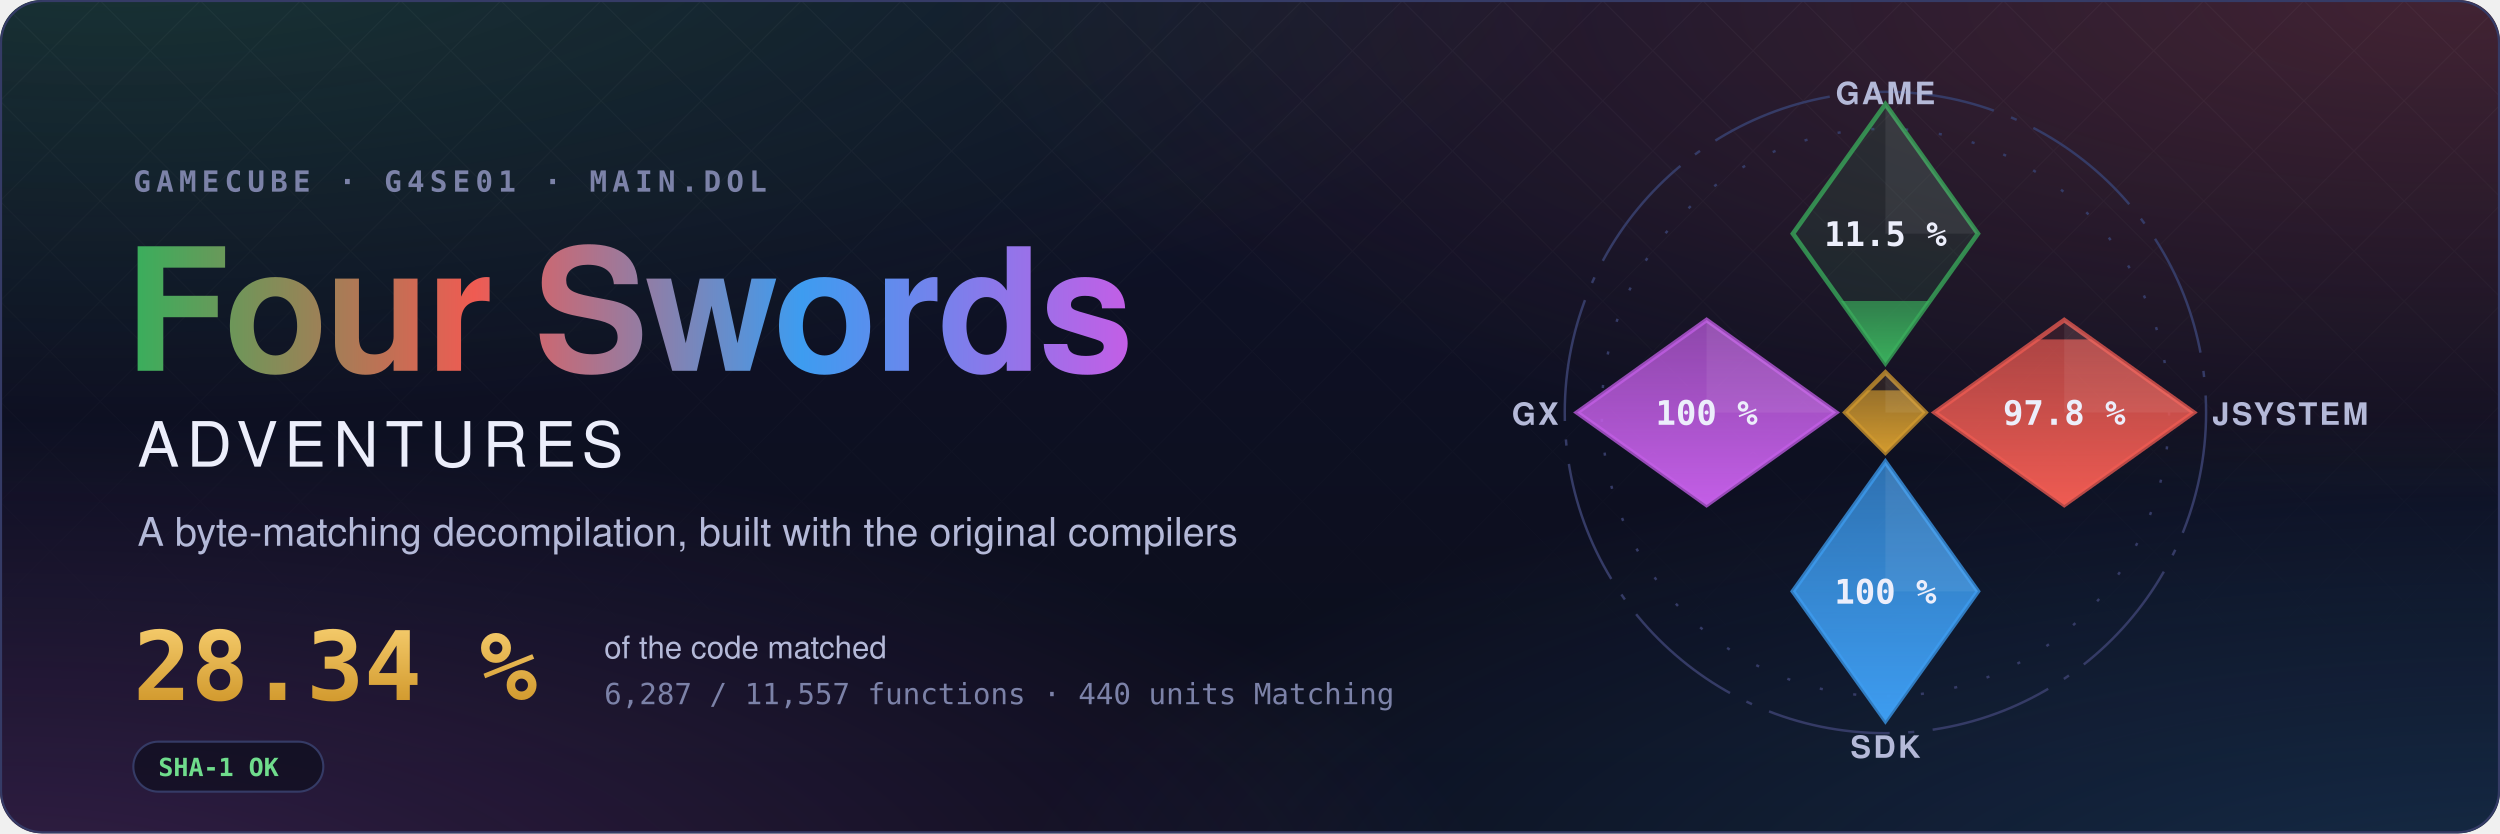
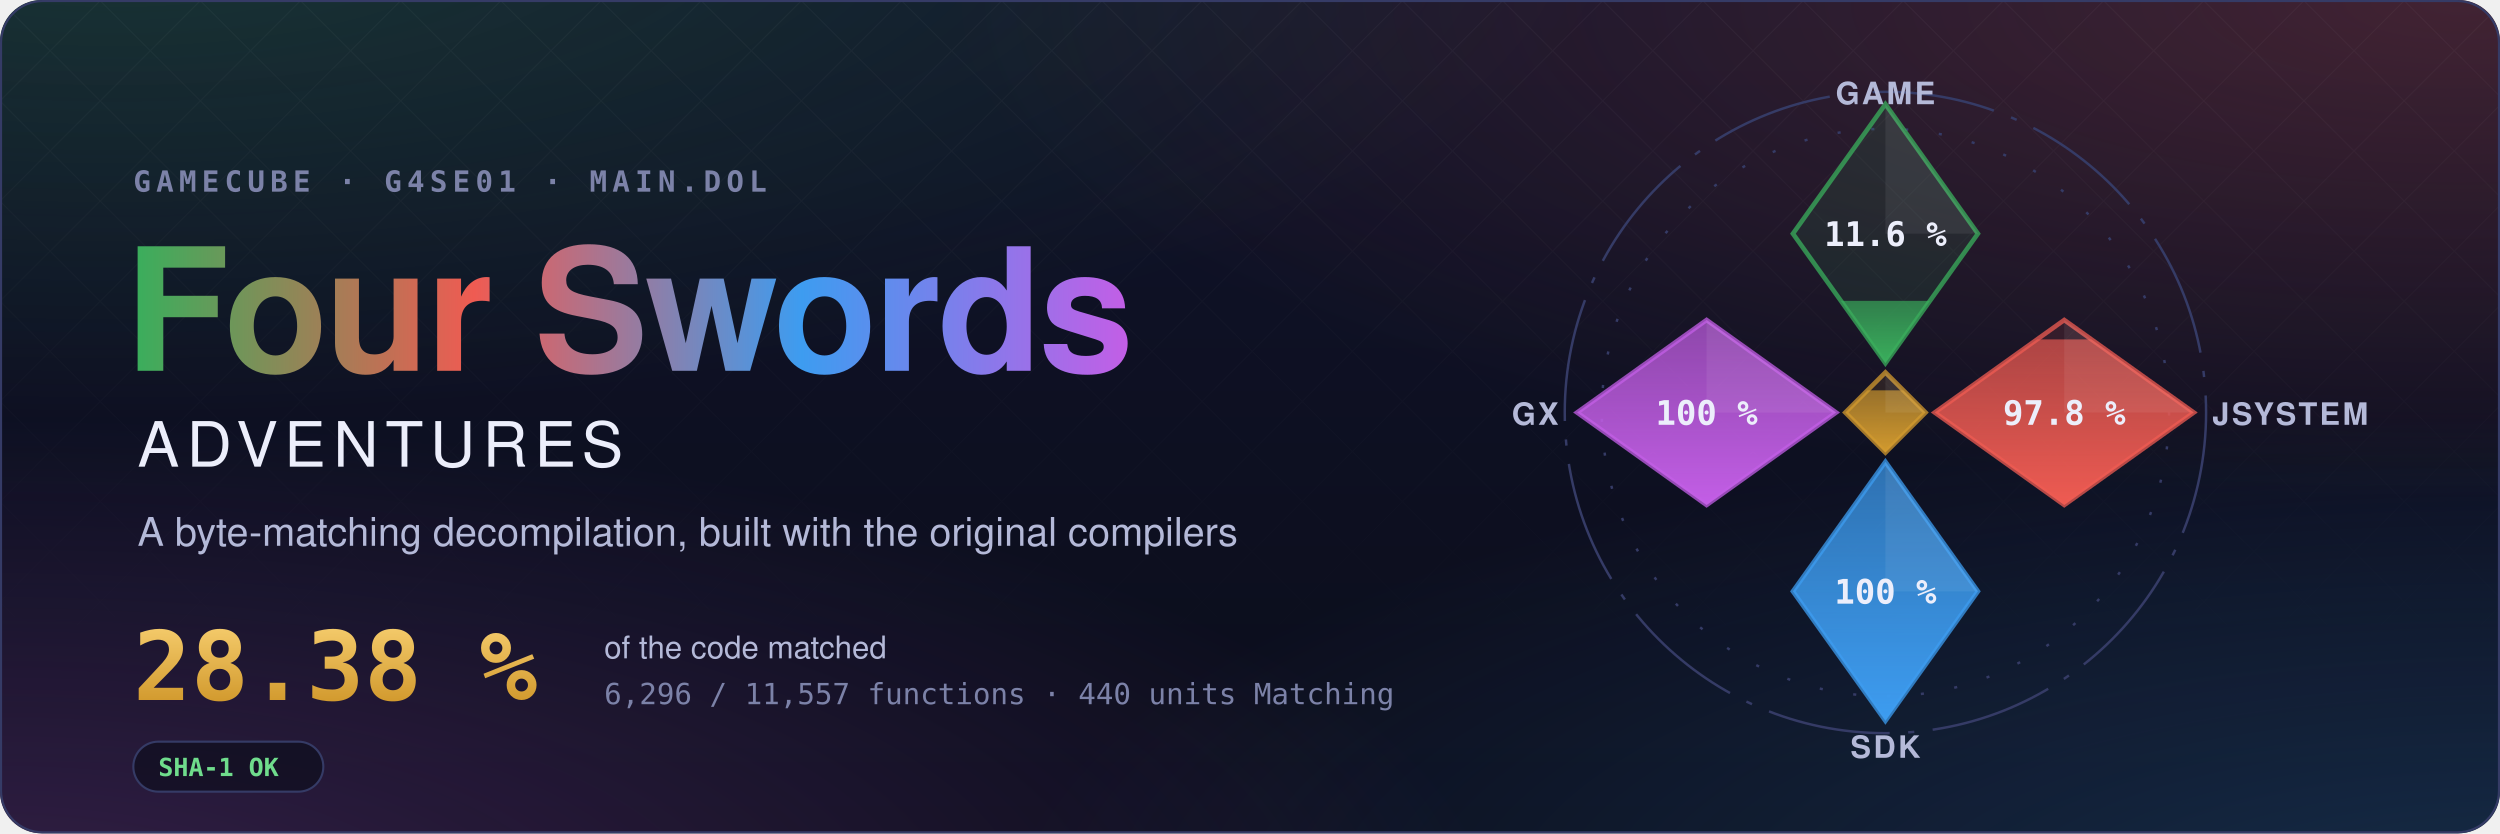
- <svg xmlns="http://www.w3.org/2000/svg" width="1200" height="400" viewBox="0 0 1200 400" role="img" aria-label="Four Swords Adventures decompilation: 28.34 % of the code matched, 6,287 of 11,557 functions">
+ <svg xmlns="http://www.w3.org/2000/svg" width="1200" height="400" viewBox="0 0 1200 400" role="img" aria-label="Four Swords Adventures decompilation: 28.38 % of the code matched, 6,296 of 11,557 functions">
  <style>text { font-family: -apple-system, BlinkMacSystemFont, 'Segoe UI', Helvetica, Arial, sans-serif; } .mono { font-family: ui-monospace, SFMono-Regular, 'SF Mono', Menlo, Consolas, monospace; } .spin { transform-box: fill-box; transform-origin: center; animation: spin 90s linear infinite; } @keyframes spin { to { transform: rotate(360deg); } } .rise { transform-box: fill-box; transform-origin: 50% 100%; animation: rise 1.6s cubic-bezier(.2,.8,.2,1) both; } @keyframes rise { from { transform: scaleY(0); } } @media (prefers-reduced-motion: reduce) { * { animation: none !important; } }</style>
  <defs>
    <radialGradient id="glow0" cx="0.05" cy="-0.1" r="0.6">
      <stop offset="0" stop-color="#3aae5c" stop-opacity="0.22" />
      <stop offset="1" stop-color="#3aae5c" stop-opacity="0" />
    </radialGradient>
    <radialGradient id="glow1" cx="0.98" cy="0.0" r="0.6">
      <stop offset="0" stop-color="#ef5b52" stop-opacity="0.22" />
      <stop offset="1" stop-color="#ef5b52" stop-opacity="0" />
    </radialGradient>
    <radialGradient id="glow2" cx="1.0" cy="1.1" r="0.6">
      <stop offset="0" stop-color="#3d9cf0" stop-opacity="0.22" />
      <stop offset="1" stop-color="#3d9cf0" stop-opacity="0" />
    </radialGradient>
    <radialGradient id="glow3" cx="0.0" cy="1.1" r="0.6">
      <stop offset="0" stop-color="#c35ee6" stop-opacity="0.22" />
      <stop offset="1" stop-color="#c35ee6" stop-opacity="0" />
    </radialGradient>
    <linearGradient id="sky" x1="0" y1="0" x2="0" y2="1">
      <stop offset="0" stop-color="#10132a" />
      <stop offset="1" stop-color="#0b0d1a" />
    </linearGradient>
    <linearGradient id="four" x1="0" y1="0" x2="1" y2="0">
      <stop offset="0" stop-color="#3aae5c" />
      <stop offset="0.34" stop-color="#ef5b52" />
      <stop offset="0.67" stop-color="#3d9cf0" />
      <stop offset="1" stop-color="#c35ee6" />
    </linearGradient>
    <linearGradient id="goldtext" x1="0" y1="0" x2="0" y2="1">
      <stop offset="0" stop-color="#f3c969" />
      <stop offset="1" stop-color="#d29a2e" />
    </linearGradient>
    <pattern id="lattice" width="34" height="34" patternUnits="userSpaceOnUse" patternTransform="rotate(45)">
      <path d="M0 0H34M0 0V34" stroke="#fff" stroke-opacity="0.035" />
    </pattern>
    <linearGradient id="fade" x1="0" y1="0" x2="0" y2="1">
      <stop offset="0" stop-color="#fff" />
      <stop offset="0.8" stop-color="#fff" stop-opacity="0" />
    </linearGradient>
    <mask id="fadeMask">
      <rect width="1200" height="400" fill="url(#fade)" />
    </mask>
    <clipPath id="card">
      <rect width="1200" height="400" rx="20" />
    </clipPath>
  </defs>
  <g clip-path="url(#card)">
    <rect width="1200" height="400" fill="url(#sky)" />
    <rect width="1200" height="400" fill="url(#glow0)" />
    <rect width="1200" height="400" fill="url(#glow1)" />
    <rect width="1200" height="400" fill="url(#glow2)" />
    <rect width="1200" height="400" fill="url(#glow3)" />
    <rect width="1200" height="400" fill="url(#lattice)" mask="url(#fadeMask)" />
  </g>
  <rect x="0.5" y="0.5" width="1199" height="399" rx="20" fill="none" stroke="#353b66" />
  <text x="64" y="92" class="mono" font-size="14" font-weight="600" letter-spacing="0.18em" fill="#7c82a8">GAMECUBE · G4SE01 · MAIN.DOL</text>
  <text x="60" y="178" font-size="82" font-weight="700" letter-spacing="-1.5" fill="url(#four)">Four Swords</text>
  <text x="66" y="224" font-size="30" font-weight="500" letter-spacing="0.12em" fill="#eceefb">ADVENTURES</text>
  <text x="66" y="262" font-size="19" fill="#b4b9d8">A byte-matching decompilation, built with the original compilers</text>
-   <text x="64" y="336" class="mono" font-size="46" font-weight="700" fill="url(#goldtext)">28.34 %</text>
+   <text x="64" y="336" class="mono" font-size="46" font-weight="700" fill="url(#goldtext)">28.38 %</text>
  <text x="290" y="316" font-size="15" fill="#b4b9d8">of the code matched</text>
-   <text x="290" y="338" class="mono" font-size="14" fill="#7c82a8">6,287 / 11,557 functions · 440 units Matching</text>
+   <text x="290" y="338" class="mono" font-size="14" fill="#7c82a8">6,296 / 11,557 functions · 440 units Matching</text>
  <g transform="translate(64 356)">
    <rect width="91.2" height="24" rx="12" fill="#0b0d1a" fill-opacity="0.6" stroke="#353b66" />
    <text x="12" y="16.5" class="mono" font-size="12" font-weight="600" fill="#6fdc8c">SHA-1 OK</text>
  </g>
  <defs>
    <clipPath id="ec-game">
      <path d="M0 -100L30 -58L0 -16L-30 -58Z" />
    </clipPath>
    <linearGradient id="eg-game" x1="0" y1="1" x2="0" y2="0">
      <stop offset="0" stop-color="#3aae5c" />
      <stop offset="1" stop-color="#3aae5c" stop-opacity="0.65" />
    </linearGradient>
    <clipPath id="ec-jsystem">
      <path d="M58 -30L100 0L58 30L16 0Z" />
    </clipPath>
    <linearGradient id="eg-jsystem" x1="0" y1="1" x2="0" y2="0">
      <stop offset="0" stop-color="#ef5b52" />
      <stop offset="1" stop-color="#ef5b52" stop-opacity="0.65" />
    </linearGradient>
    <clipPath id="ec-sdk">
      <path d="M0 16L30 58L0 100L-30 58Z" />
    </clipPath>
    <linearGradient id="eg-sdk" x1="0" y1="1" x2="0" y2="0">
      <stop offset="0" stop-color="#3d9cf0" />
      <stop offset="1" stop-color="#3d9cf0" stop-opacity="0.65" />
    </linearGradient>
    <clipPath id="ec-gx">
      <path d="M-58 -30L-16 0L-58 30L-100 0Z" />
    </clipPath>
    <linearGradient id="eg-gx" x1="0" y1="1" x2="0" y2="0">
      <stop offset="0" stop-color="#c35ee6" />
      <stop offset="1" stop-color="#c35ee6" stop-opacity="0.65" />
    </linearGradient>
    <clipPath id="ec-runtime">
      <path d="M0 -13L13 0L0 13L-13 0Z" />
    </clipPath>
    <linearGradient id="eg-runtime" x1="0" y1="1" x2="0" y2="0">
      <stop offset="0" stop-color="#d29a2e" />
      <stop offset="1" stop-color="#d29a2e" stop-opacity="0.65" />
    </linearGradient>
  </defs>
  <g transform="translate(905 198) scale(1.48)">
    <circle class="spin" r="104" fill="none" stroke="#353b66" stroke-width="0.8" stroke-dasharray="40 6 2 6" />
    <circle r="92" fill="none" stroke="#353b66" stroke-width="0.8" stroke-dasharray="1 10" />
    <path d="M0 -100L30 -58L0 -16L-30 -58Z" fill="#3aae5c" fill-opacity="0.12" stroke="#3aae5c" stroke-opacity="0.75" stroke-width="1.5" />
    <g clip-path="url(#ec-game)">
-       <rect class="rise" style="animation-delay:0.20s" x="-30" y="-36.16" width="60" height="20.16" fill="url(#eg-game)" />
+       <rect class="rise" style="animation-delay:0.20s" x="-30" y="-36.20" width="60" height="20.20" fill="url(#eg-game)" />
    </g>
    <path d="M0 -100L30 -58L0 -58Z" fill="#fff" fill-opacity="0.07" />
-     <text x="0" y="-54" text-anchor="middle" font-size="11" font-weight="700" fill="#eceefb" class="mono">11.5 %</text>
+     <text x="0" y="-54" text-anchor="middle" font-size="11" font-weight="700" fill="#eceefb" class="mono">11.6 %</text>
    <text x="0" y="-100" text-anchor="middle" font-size="10" font-weight="600" letter-spacing="0.08em" fill="#b4b9d8">GAME</text>
    <path d="M58 -30L100 0L58 30L16 0Z" fill="#ef5b52" fill-opacity="0.12" stroke="#ef5b52" stroke-opacity="0.75" stroke-width="1.5" />
    <g clip-path="url(#ec-jsystem)">
      <rect class="rise" style="animation-delay:0.35s" x="16" y="-23.70" width="84" height="53.70" fill="url(#eg-jsystem)" />
    </g>
    <path d="M58 -30L100 0L58 0Z" fill="#fff" fill-opacity="0.07" />
    <text x="58" y="4" text-anchor="middle" font-size="11" font-weight="700" fill="#eceefb" class="mono">97.8 %</text>
    <text x="106" y="4" text-anchor="start" font-size="10" font-weight="600" letter-spacing="0.08em" fill="#b4b9d8">JSYSTEM</text>
    <path d="M0 16L30 58L0 100L-30 58Z" fill="#3d9cf0" fill-opacity="0.12" stroke="#3d9cf0" stroke-opacity="0.75" stroke-width="1.5" />
    <g clip-path="url(#ec-sdk)">
      <rect class="rise" style="animation-delay:0.50s" x="-30" y="16.00" width="60" height="84.00" fill="url(#eg-sdk)" />
    </g>
    <path d="M0 16L30 58L0 58Z" fill="#fff" fill-opacity="0.07" />
    <text x="0" y="62" text-anchor="middle" font-size="11" font-weight="700" fill="#eceefb" class="mono">100 %</text>
    <text x="0" y="112" text-anchor="middle" font-size="10" font-weight="600" letter-spacing="0.08em" fill="#b4b9d8">SDK</text>
    <path d="M-58 -30L-16 0L-58 30L-100 0Z" fill="#c35ee6" fill-opacity="0.12" stroke="#c35ee6" stroke-opacity="0.75" stroke-width="1.5" />
    <g clip-path="url(#ec-gx)">
      <rect class="rise" style="animation-delay:0.65s" x="-100" y="-30.00" width="84" height="60.00" fill="url(#eg-gx)" />
    </g>
    <path d="M-58 -30L-16 0L-58 0Z" fill="#fff" fill-opacity="0.07" />
    <text x="-58" y="4" text-anchor="middle" font-size="11" font-weight="700" fill="#eceefb" class="mono">100 %</text>
    <text x="-106" y="4" text-anchor="end" font-size="10" font-weight="600" letter-spacing="0.08em" fill="#b4b9d8">GX</text>
    <path d="M0 -13L13 0L0 13L-13 0Z" fill="#d29a2e" fill-opacity="0.12" stroke="#d29a2e" stroke-opacity="0.75" stroke-width="1.5" />
    <g clip-path="url(#ec-runtime)">
      <rect class="rise" style="animation-delay:0.80s" x="-13" y="-7.18" width="26" height="20.18" fill="url(#eg-runtime)" />
    </g>
    <path d="M0 -13L13 0L0 0Z" fill="#fff" fill-opacity="0.07" />
  </g>
</svg>
